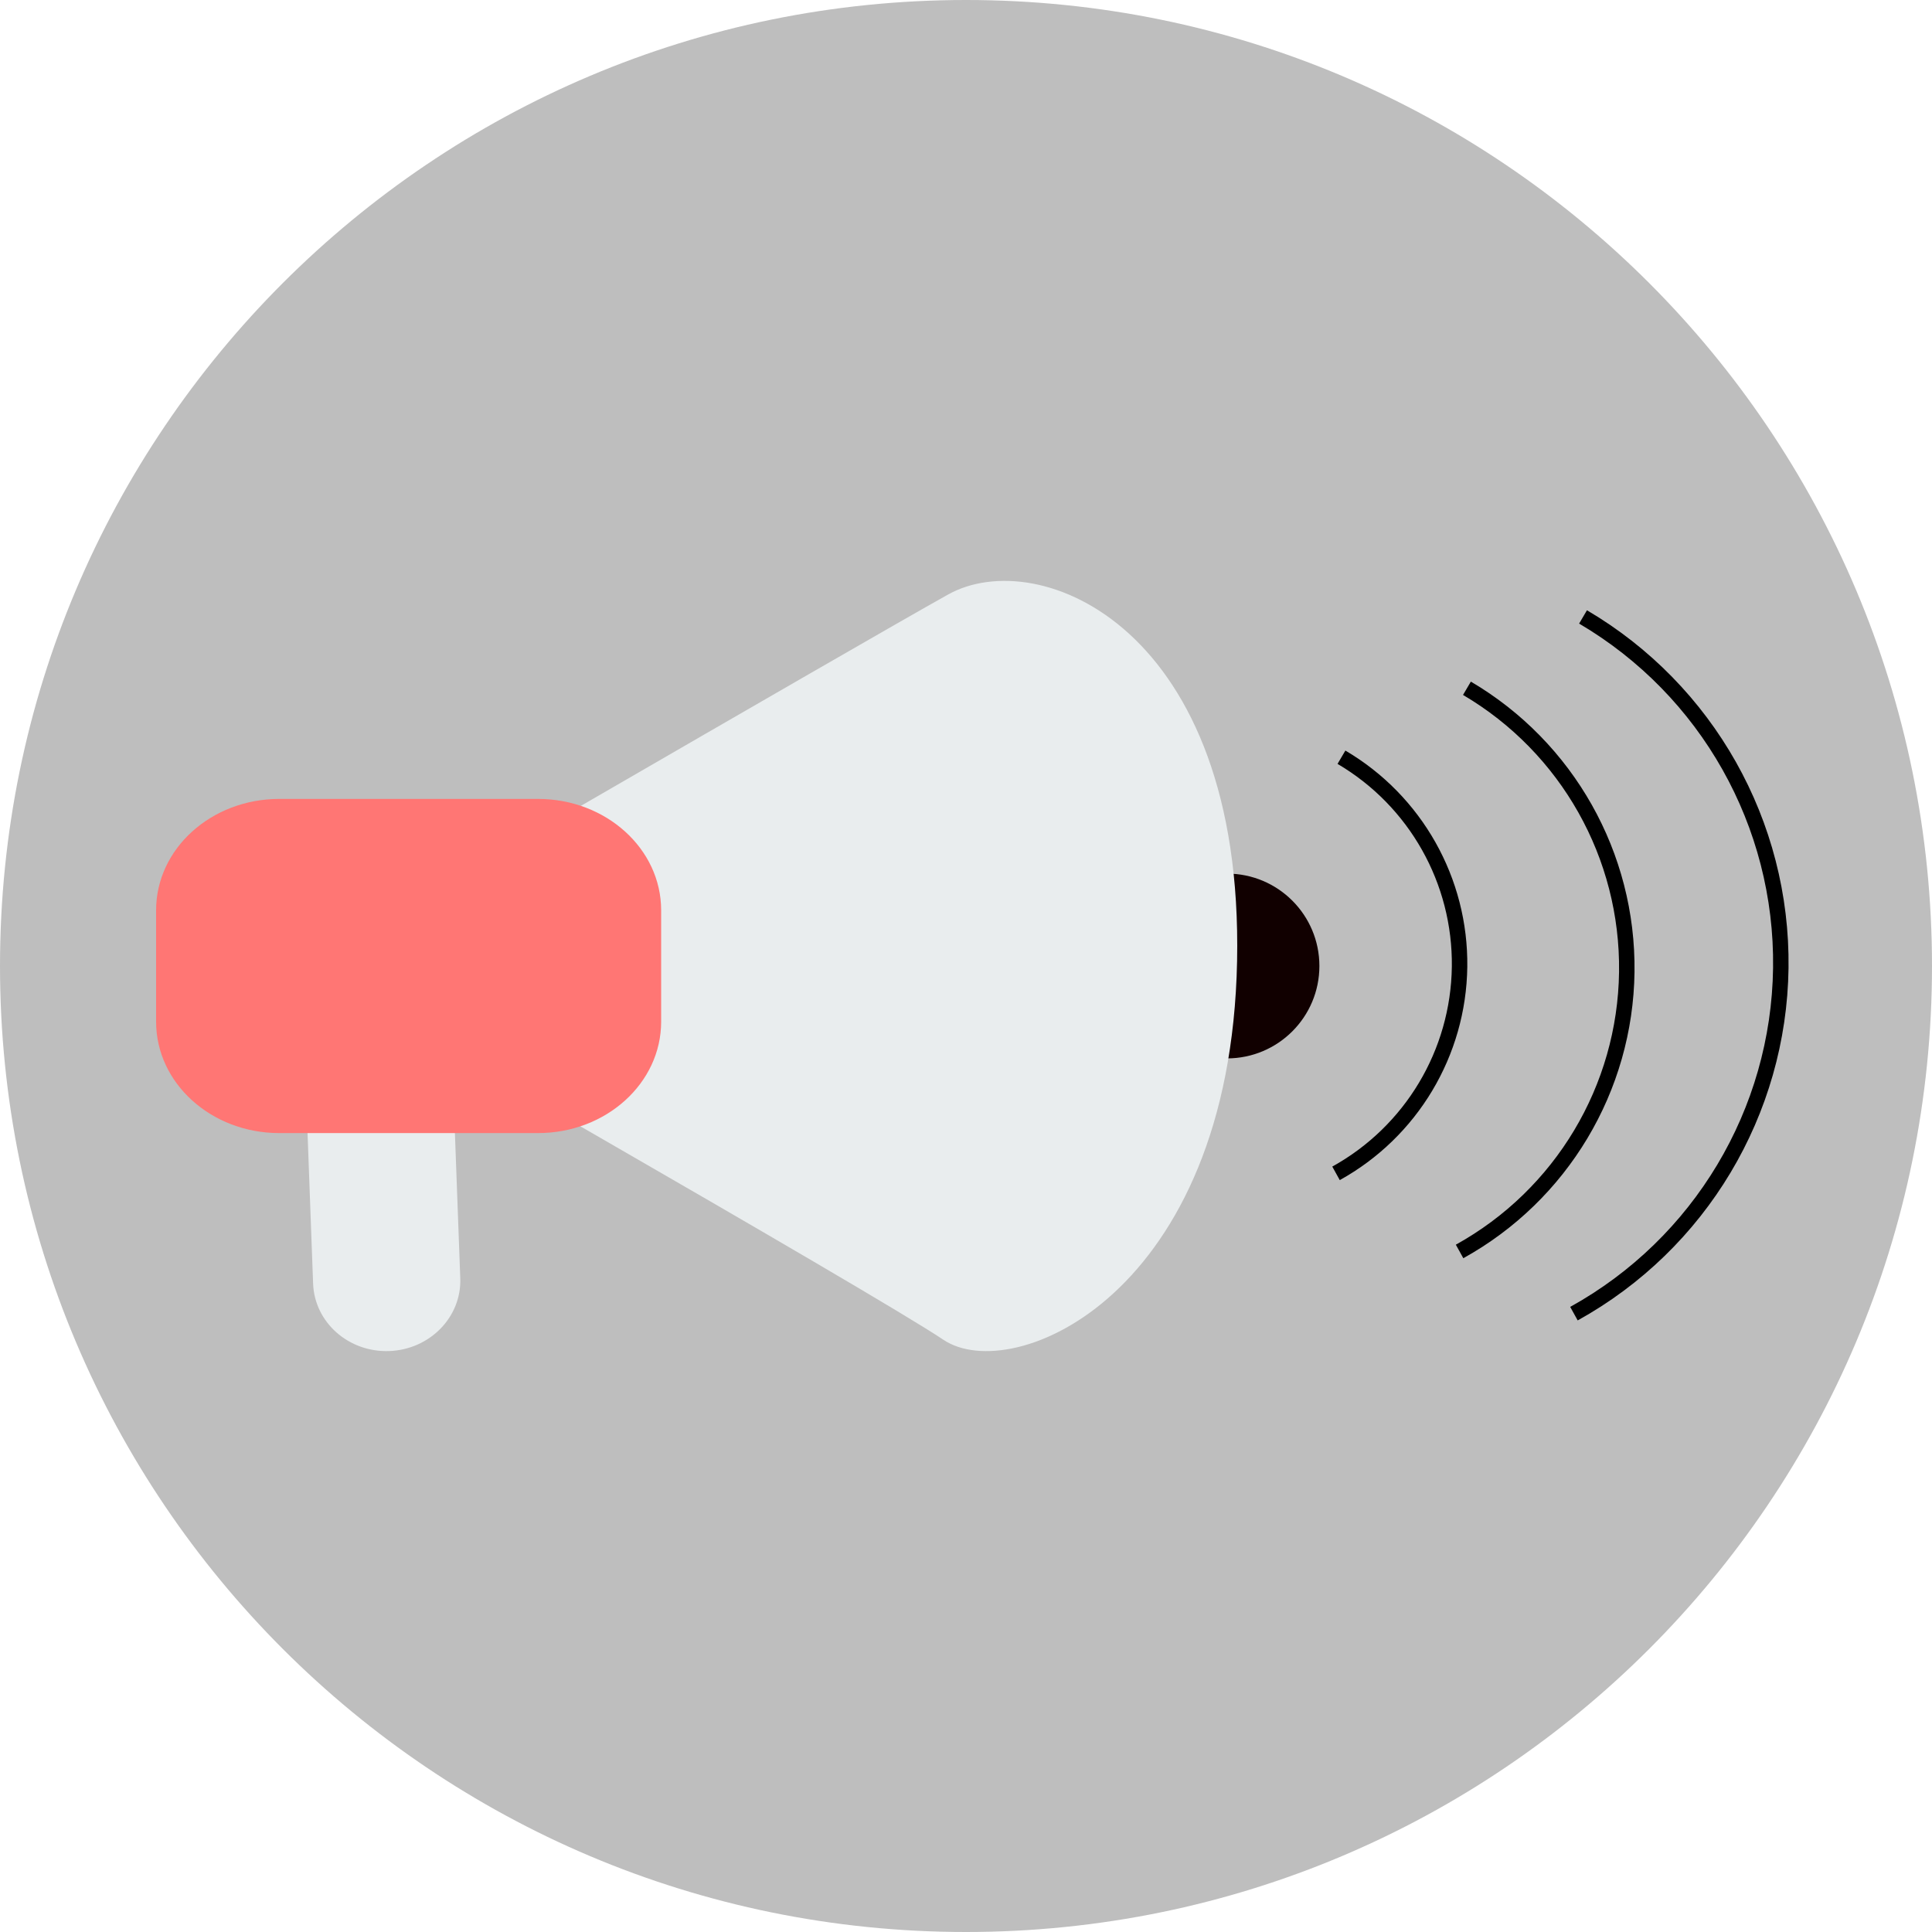
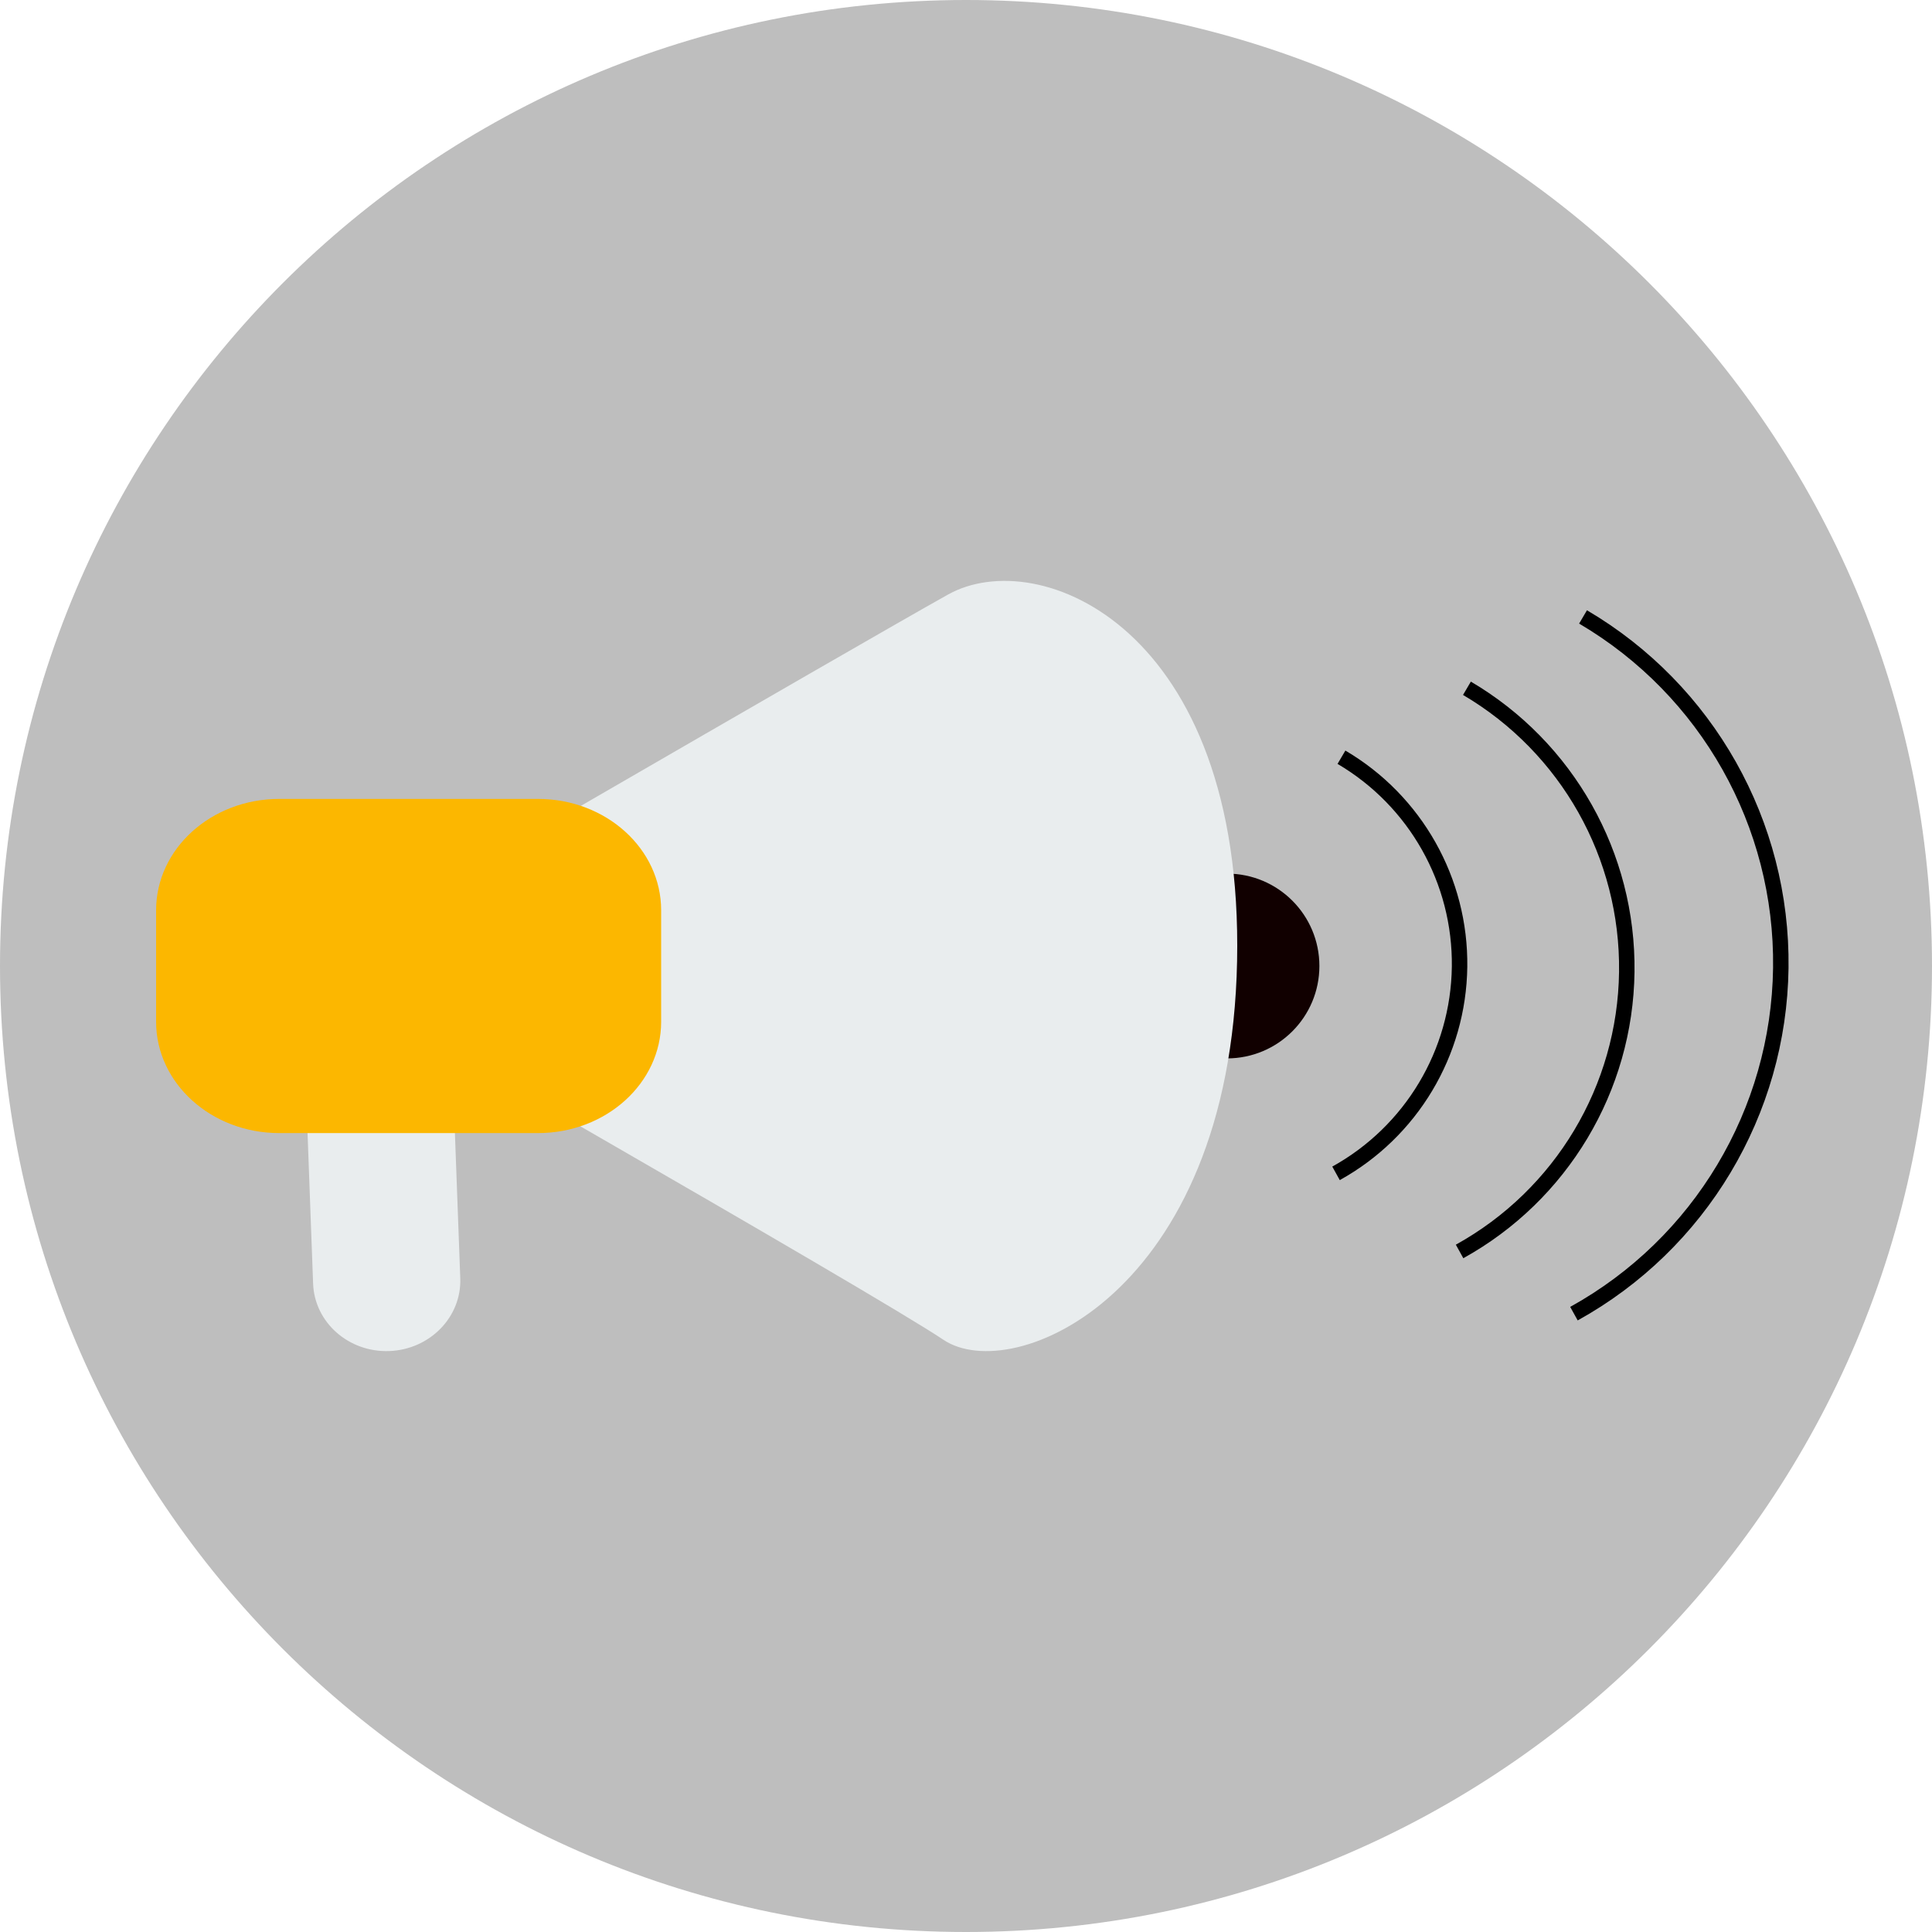
<svg xmlns="http://www.w3.org/2000/svg" version="1.1" x="0" y="0" width="250" height="250" viewBox="0, 0, 250, 250">
  <g id="Layer_1">
    <path d="M125,250 C55.964,250 0,194.036 -0,125 C-0,55.964 55.964,0 125,-0 C194.036,-0 250,55.964 250,125 C250,194.036 194.036,250 125,250 z" fill="#000100" fill-opacity="0.254" />
    <g>
      <path d="M158.773,136.956 C152.17,136.956 146.817,131.603 146.817,125 C146.817,118.397 152.17,113.044 158.773,113.044 C165.376,113.044 170.729,118.397 170.729,125 C170.729,131.603 165.376,136.956 158.773,136.956 z" fill="#110000" />
      <path d="M122.056,173.355 C113.04,167.281 39.169,125.144 39.169,125.144 C39.169,125.144 110.892,83.509 122.673,76.934 C134.453,70.359 160.941,81.263 160.078,124.378 C159.216,167.492 131.072,179.429 122.056,173.355 z" fill="#E9EDEE" />
      <path d="M48.361,120.396 L48.361,120.396 C53.62,120.202 58.033,124.106 58.218,129.116 L59.559,165.403 C59.744,170.413 55.631,174.632 50.373,174.826 L50.373,174.826 C45.114,175.021 40.701,171.117 40.516,166.107 L39.175,129.82 C38.99,124.81 43.103,120.591 48.361,120.396 z" fill="#E9EDEE" />
-       <path d="M36.139,103.379 L69.613,103.379 C78.417,103.379 85.553,109.832 85.553,117.793 L85.553,132.207 C85.553,140.168 78.417,146.621 69.613,146.621 L36.139,146.621 C27.336,146.621 20.199,140.168 20.199,132.207 L20.199,117.793 C20.199,109.832 27.336,103.379 36.139,103.379 z" fill="#FF7674" />
+       <path d="M36.139,103.379 L69.613,103.379 C78.417,103.379 85.553,109.832 85.553,117.793 L85.553,132.207 C85.553,140.168 78.417,146.621 69.613,146.621 L36.139,146.621 C27.336,146.621 20.199,140.168 20.199,132.207 L20.199,117.793 C20.199,109.832 27.336,103.379 36.139,103.379 z" fill="#fcb700" />
    </g>
    <path d="M173.584,97.985 C183.179,103.628 189.012,113.982 188.867,125.112 C188.721,136.242 182.62,146.44 172.881,151.83" fill-opacity="0" stroke="#000000" stroke-width="2" />
    <path d="M189.821,89.063 C202.807,96.7 210.702,110.713 210.505,125.776 C210.309,140.84 202.051,154.642 188.869,161.937" fill-opacity="0" stroke="#000000" stroke-width="2" />
    <path d="M204.845,79.83 C220.911,89.277 230.678,106.613 230.435,125.25 C230.191,143.886 219.975,160.961 203.668,169.986" fill-opacity="0" stroke="#000000" stroke-width="2" />
  </g>
</svg>
